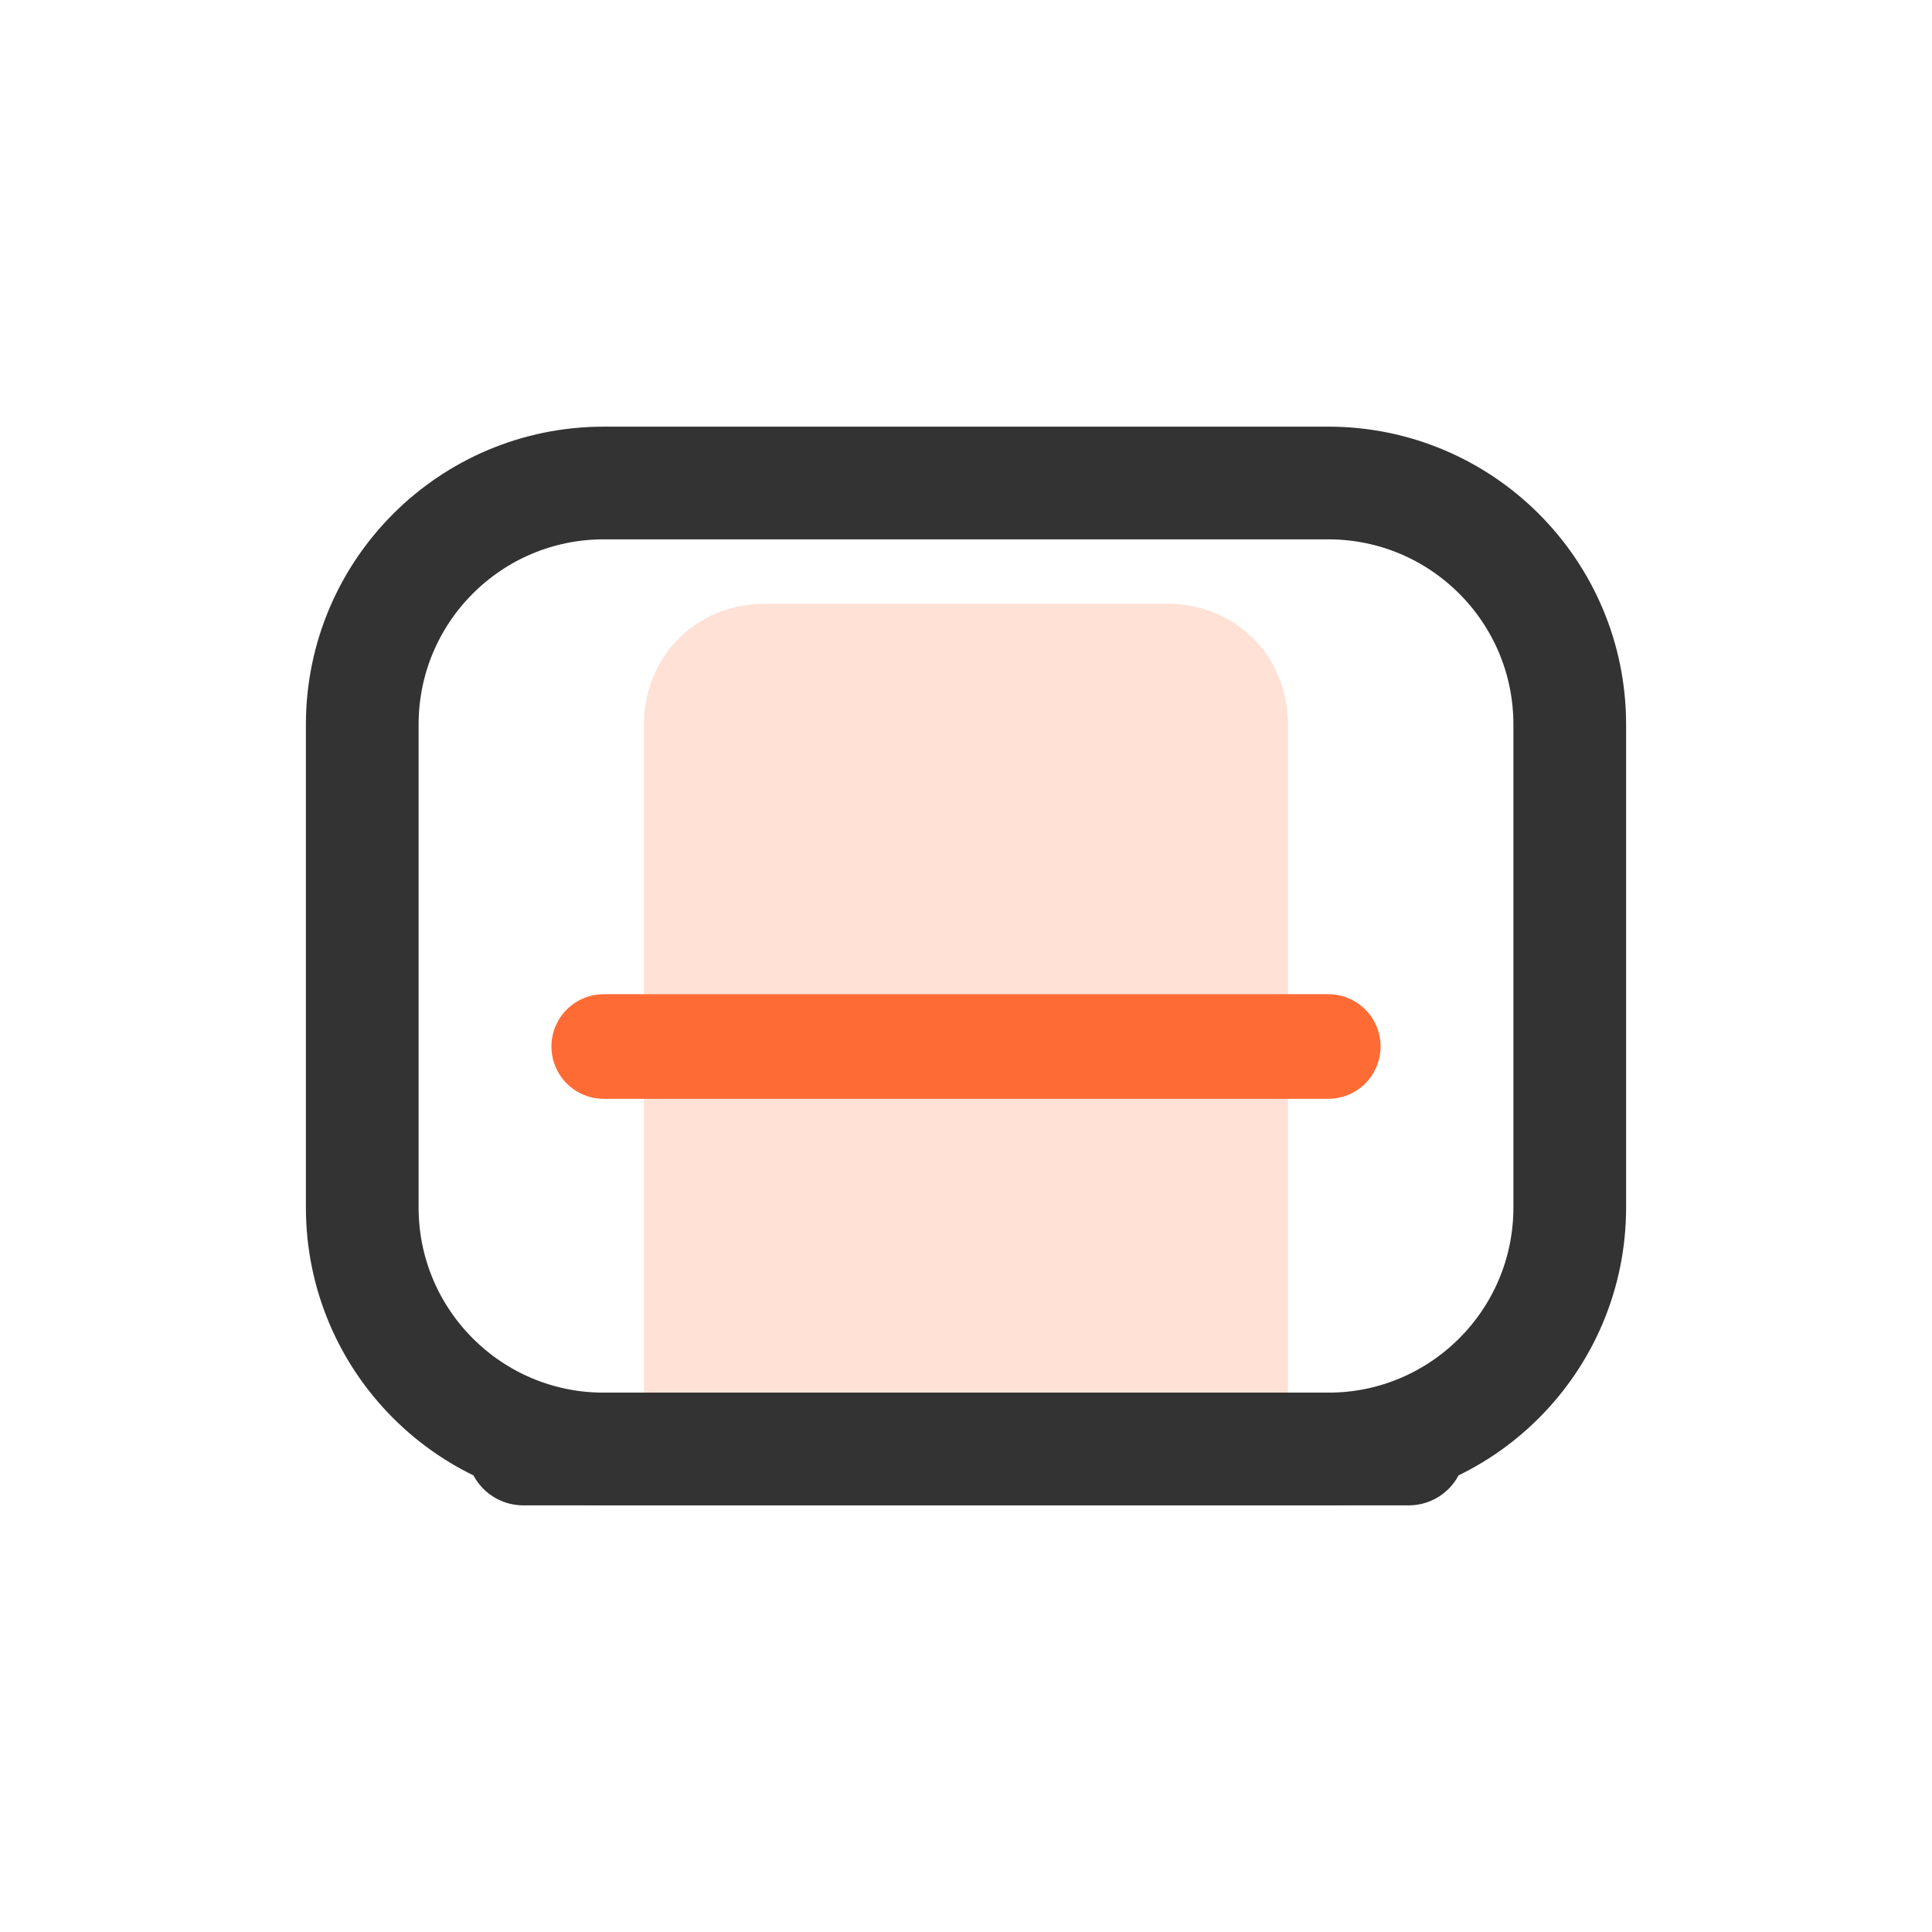
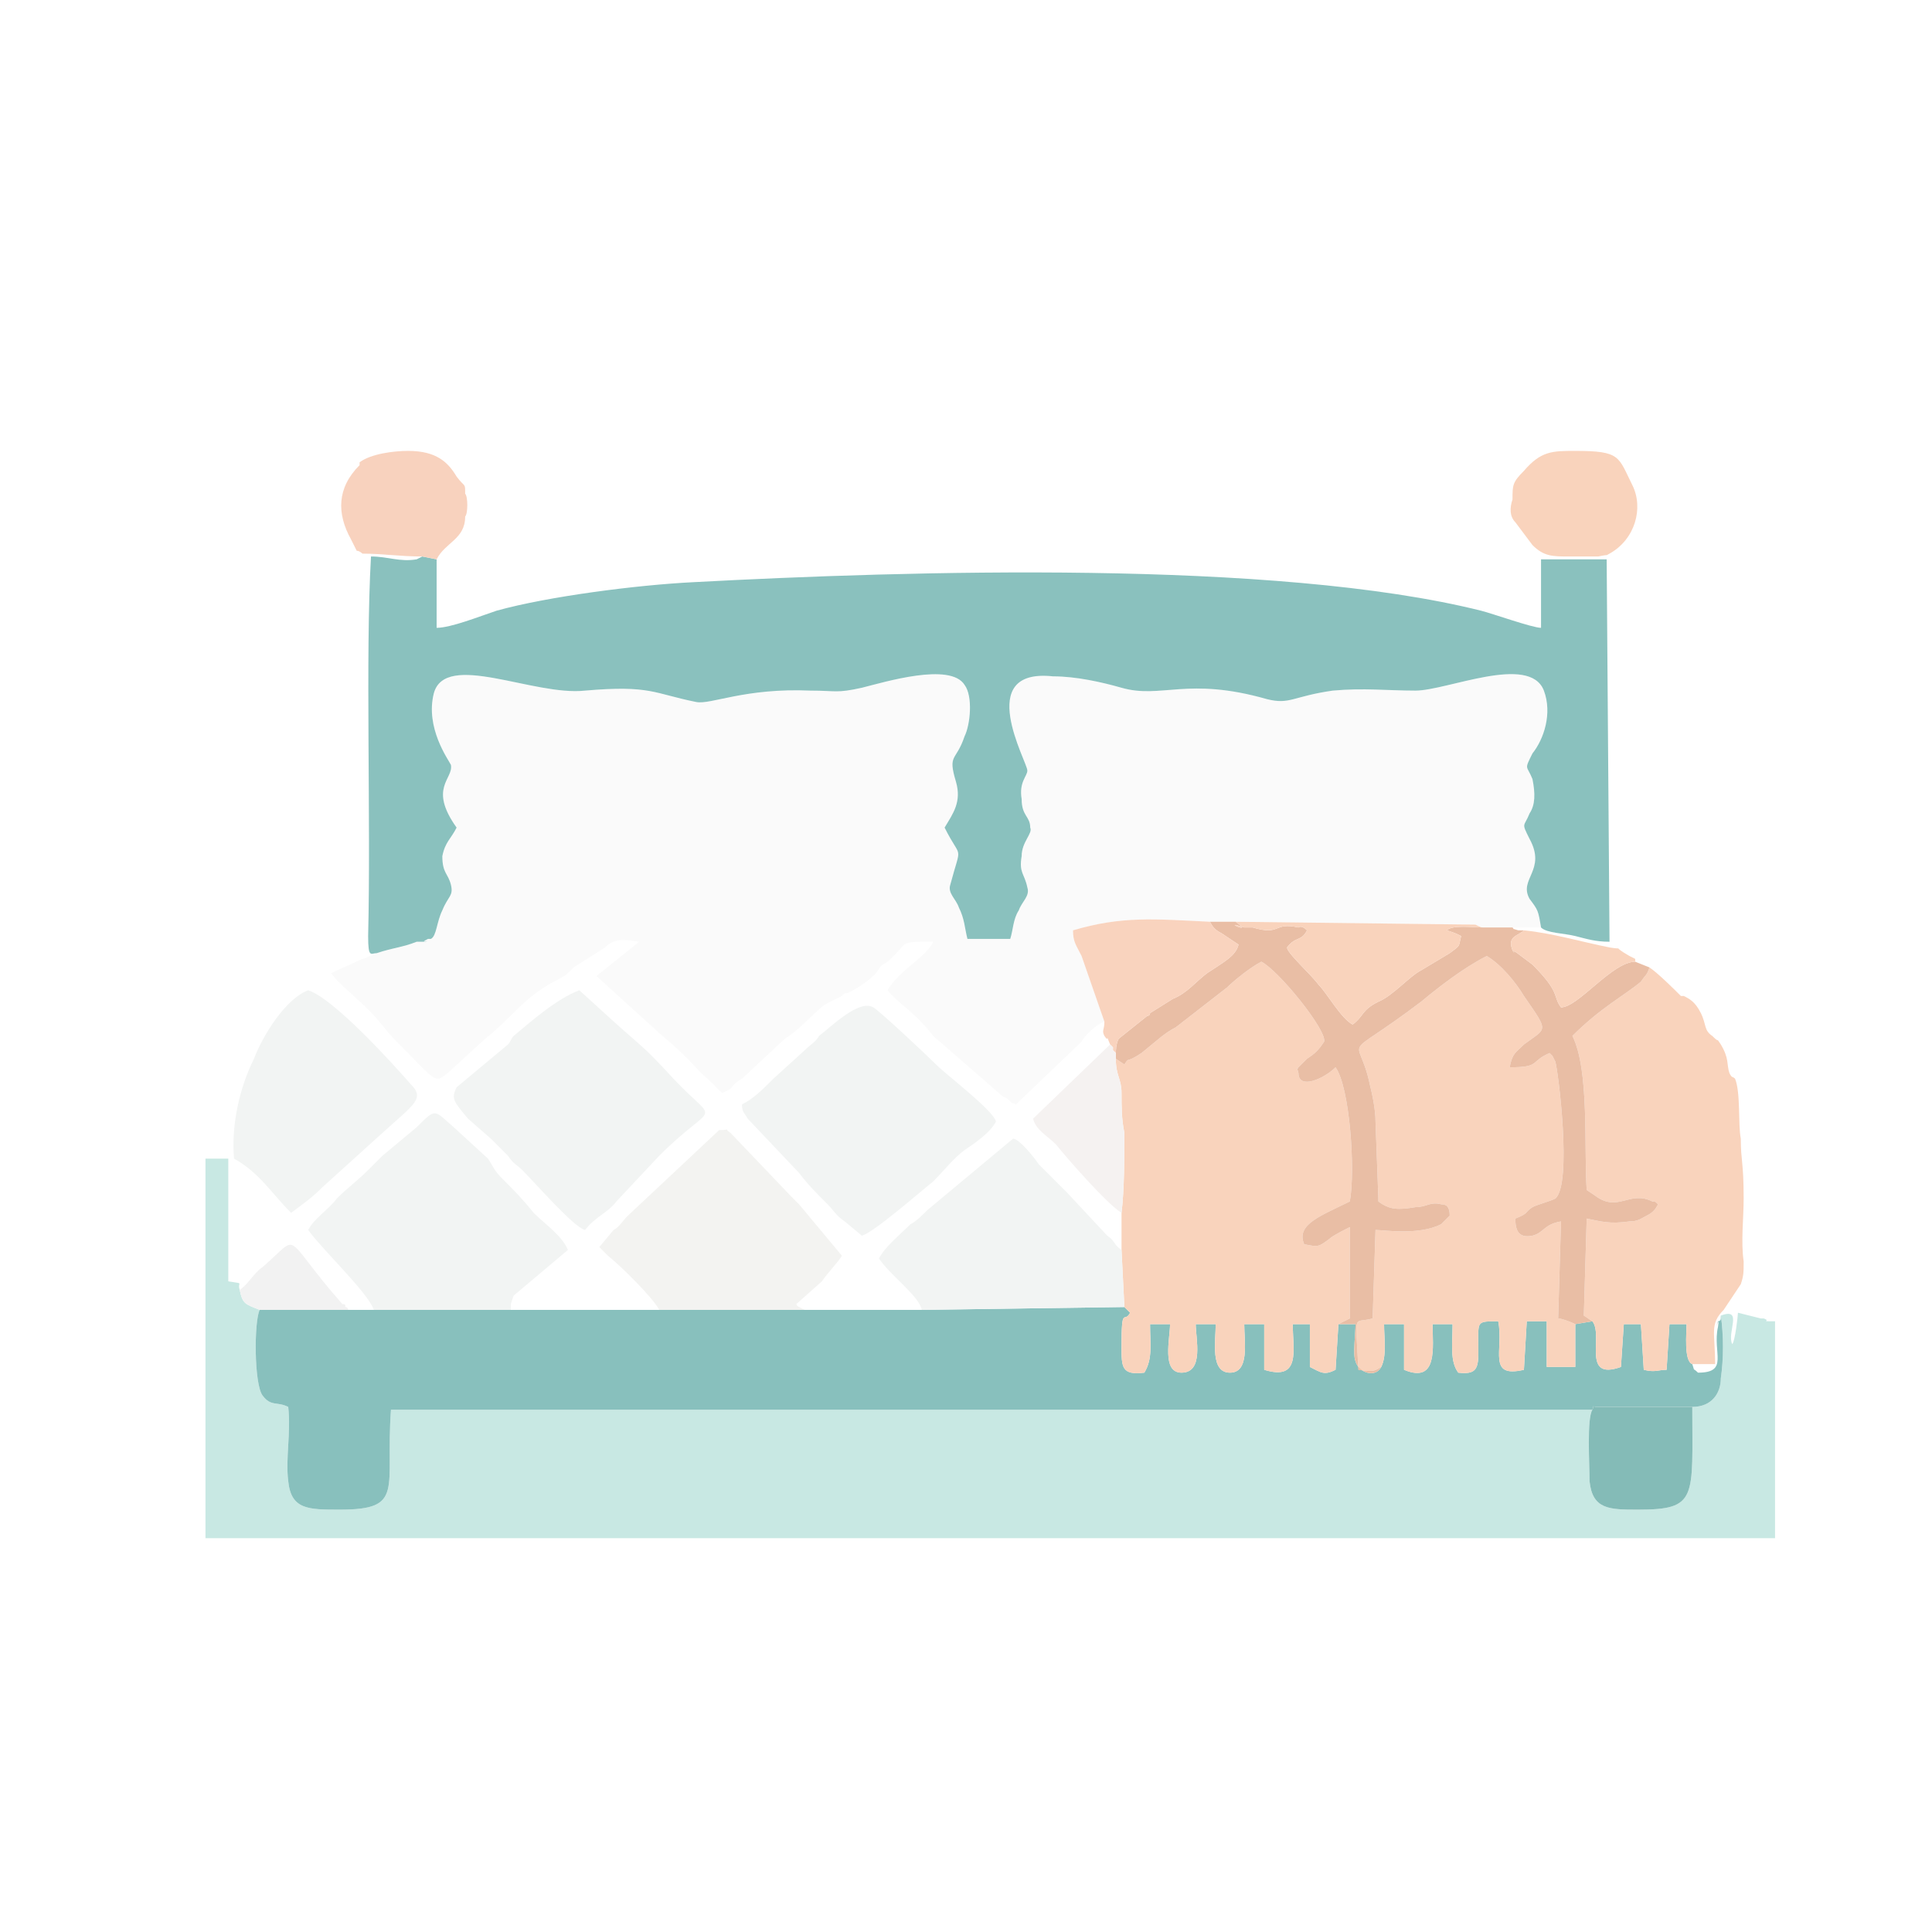
- <svg xmlns="http://www.w3.org/2000/svg" width="48" height="48" viewBox="0 0 48 48" fill="none">
-   <rect x="9" y="12" width="30" height="24" rx="6" stroke="#333333" stroke-width="2.8" />
-   <path d="M16 18C16 16.3 17.3 15 19 15H29C30.7 15 32 16.3 32 18V36H16V18Z" fill="#FF6B35" fill-opacity="0.2" />
-   <path d="M15 26H33" stroke="#FF6B35" stroke-width="2.6" stroke-linecap="round" />
-   <path d="M13 36H35" stroke="#333333" stroke-width="2.8" stroke-linecap="round" />
+ <svg xmlns="http://www.w3.org/2000/svg" width="6.773mm" height="6.773mm" viewBox="0 0 677 677" fill-rule="evenodd" clip-rule="evenodd">
+   <path fill="#FAFAFA" d="M132 334l-2 1c-1,0 -2,1 -3,1l-11 5c3,4 6,6 9,9 8,7 9,10 14,15 15,15 13,15 19,10l12 -11c9,-7 13,-14 24,-20 2,-1 4,-2 5,-3 1,-1 1,-1 2,-2l11 -7c3,-3 6,-3 12,-2l-15 12 22 20c12,10 13,13 17,16 2,2 3,3 5,5 5,-2 2,-2 7,-5l15 -14c5,-3 9,-8 14,-12l6 -3c1,-1 1,-1 2,-1 4,-2 7,-4 10,-7 2,-3 1,-2 4,-4 8,-7 3,-7 16,-7 -2,5 -12,10 -16,17 3,4 10,8 16,16l23 20c1,1 1,1 3,2 2,2 1,1 3,2l23 -22c1,-2 5,-6 8,-7l-8 -23c-2,-4 -3,-5 -3,-9 17,-5 28,-4 48,-3l9 0 84 1c2,1 2,1 3,1l10 0 10 0c-1,-6 -1,-6 -4,-10 -4,-7 6,-10 0,-21 -3,-6 -2,-4 0,-9 2,-3 2,-7 1,-12 -2,-5 -3,-3 0,-9 4,-5 7,-14 4,-22 -5,-13 -34,0 -45,0 -10,0 -18,-1 -29,0 -14,2 -15,5 -23,3 -28,-8 -37,0 -51,-4 -7,-2 -16,-4 -24,-4 -28,-3 -9,30 -9,33 0,2 -3,4 -2,10 0,6 3,6 3,10 1,2 -3,5 -3,10 -1,6 1,6 2,11 1,3 -2,5 -3,8 -2,3 -2,7 -3,10l-15 0c-1,-4 -1,-7 -3,-11 -1,-3 -4,-5 -3,-8 4,-15 4,-8 -2,-20 3,-5 6,-9 4,-16 -3,-10 0,-7 3,-16 2,-4 3,-14 0,-18 -5,-8 -28,-1 -36,1 -9,2 -9,1 -18,1 -23,-1 -35,5 -40,4 -15,-3 -16,-6 -39,-4 -18,2 -49,-14 -53,1 -3,12 5,23 6,25 1,5 -8,8 2,22 -2,4 -4,5 -5,10 0,6 2,6 3,10 1,4 -1,4 -3,9 -2,4 -2,9 -4,10 0,0 0,0 -1,0 -4,2 2,0 -1,1 -1,0 -2,0 -3,0 -5,2 -8,2 -14,4z" />
+   <path fill="#C8E8E3" d="M72 539l550 0 0 -76c-6,0 -1,0 -4,-1 0,0 0,0 -1,0l-8 -2c0,1 -1,10 -2,11 -2,-4 4,-13 -4,-10 1,7 1,15 0,22 0,5 -3,10 -10,10 0,32 2,36 -19,36 -10,0 -16,0 -17,-10 0,-6 -1,-22 1,-25l-421 0c-2,28 5,35 -18,35 -11,0 -17,0 -18,-10 -1,-8 1,-17 0,-26 -4,-2 -6,0 -9,-4 -3,-4 -3,-26 -1,-30 -5,-2 -6,-2 -7,-7 -1,-3 2,-2 -4,-3l0 -1c0,-14 0,-27 0,-42l-8 0 0 133z" />
+   <path fill="#8AC1BE" d="M132 334c6,-2 9,-2 14,-4 1,0 2,0 3,0 3,-1 -3,1 1,-1 1,0 1,0 1,0 2,-1 2,-6 4,-10 2,-5 4,-5 3,-9 -1,-4 -3,-4 -3,-10 1,-5 3,-6 5,-10 -10,-14 -1,-17 -2,-22 -1,-2 -9,-13 -6,-25 4,-15 35,1 53,-1 23,-2 24,1 39,4 5,1 17,-5 40,-4 9,0 9,1 18,-1 8,-2 31,-9 36,-1 3,4 2,14 0,18 -3,9 -6,6 -3,16 2,7 -1,11 -4,16 6,12 6,5 2,20 -1,3 2,5 3,8 2,4 2,7 3,11l15 0c1,-3 1,-7 3,-10 1,-3 4,-5 3,-8 -1,-5 -3,-5 -2,-11 0,-5 4,-8 3,-10 0,-4 -3,-4 -3,-10 -1,-6 2,-8 2,-10 0,-3 -19,-36 9,-33 8,0 17,2 24,4 14,4 23,-4 51,4 8,2 9,-1 23,-3 11,-1 19,0 29,0 11,0 40,-13 45,0 3,8 0,17 -4,22 -3,6 -2,4 0,9 1,5 1,9 -1,12 -2,5 -3,3 0,9 6,11 -4,14 0,21 3,4 3,4 4,10 2,2 8,2 12,3 4,1 7,2 12,2l-1 -134 -23 0 0 24c-3,0 -17,-5 -21,-6 -72,-18 -201,-14 -276,-10 -20,1 -51,5 -69,10 -6,2 -16,6 -21,6l0 -24 -5 -1 -2 1c-6,1 -10,-1 -16,-1 -2,35 0,92 -1,133 0,8 1,6 3,6z" />
+   <path fill="#88C0BD" d="M558 494c1,-2 -1,-1 2,-1l33 0c7,0 10,-5 10,-10 1,-7 1,-15 0,-22 0,1 0,1 0,1 0,1 -1,1 -1,1 -2,7 1,-4 0,2 -2,9 4,16 -7,16 -2,-2 -1,0 -2,-3 -3,-1 -2,-11 -2,-14l-6 0 -1 16c-3,0 -4,1 -8,0l-1 -16 -6 0 -1 15c-14,5 -6,-11 -10,-16l-6 1 0 15 -10 0 0 -16 -7 0 -1 17c-13,3 -7,-7 -9,-17 -7,0 -7,0 -7,6 0,9 1,13 -7,12 -3,-4 -2,-10 -2,-17l-7 0c0,8 2,21 -10,16l0 -16 -7 0c0,5 1,11 -1,15 -2,4 -8,2 -9,-2 -1,-2 0,-10 0,-13l-6 0 -1 16c-4,2 -5,1 -9,-1l0 -15 -6 0c0,9 3,20 -10,16l0 -16 -7 0c0,6 2,17 -5,17 -7,0 -5,-11 -5,-17l-7 0c0,5 3,17 -5,17 -7,0 -4,-12 -4,-17l-7 0c0,7 1,12 -2,17 -8,1 -8,-2 -8,-9 0,-15 1,-8 3,-12l-2 -2 -71 1 -41 0 -51 0 -52 0 -48 0 -9 0 -31 0c-2,4 -2,26 1,30 3,4 5,2 9,4 1,9 -1,18 0,26 1,10 7,10 18,10 23,0 16,-7 18,-35l421 0z" />
+   <path fill="#F9D3BC" d="M391 371c0,6 2,7 2,12 0,5 0,9 1,14 0,8 0,20 -1,28l0 13 1 20 2 2c-2,4 -3,-3 -3,12 0,7 0,10 8,9 3,-5 2,-10 2,-17l7 0c0,5 -3,17 4,17 8,0 5,-12 5,-17l7 0c0,6 -2,17 5,17 7,0 5,-11 5,-17l7 0 0 16c13,4 10,-7 10,-16l6 0 0 15c4,2 5,3 9,1l1 -16 4 -2 0 -32c-2,1 -6,3 -7,4 -4,3 -4,3 -9,2 -3,-7 6,-10 16,-15 2,-11 0,-40 -5,-47 -4,4 -13,8 -13,2 -1,-4 -1,0 0,-2 1,-1 2,-2 3,-3 3,-2 4,-3 6,-6 1,-4 -16,-25 -22,-28 -4,2 -10,7 -12,9l-18 14c-4,2 -7,5 -12,9 -6,4 -4,1 -6,4l-3 -2z" />
+   <path fill="#F9D3BC" d="M484 479c2,-4 1,-10 1,-15l7 0 0 16c12,5 10,-8 10,-16l7 0c0,7 -1,13 2,17 8,1 7,-3 7,-12 0,-6 0,-6 7,-6 2,10 -4,20 9,17l1 -17 7 0 0 16 10 0 0 -15c-2,-1 -5,-2 -6,-2l1 -34c-6,1 -6,4 -10,5 -5,1 -6,-2 -6,-6 5,-2 3,-2 6,-4 2,-1 6,-2 8,-3 6,-5 1,-45 0,-48 0,0 -1,-2 -1,-2l-1 -1c-7,3 -3,5 -14,5 1,-5 2,-5 5,-8 8,-6 9,-4 0,-17 -3,-5 -8,-11 -13,-14 -8,4 -17,11 -23,16 -29,22 -22,10 -18,29 1,4 2,9 2,13l1 27c0,0 0,1 0,1 0,0 0,0 0,0 4,3 7,3 13,2 4,0 5,-2 9,-1 2,0 3,1 3,4 -1,1 -2,2 -3,3 -8,4 -20,2 -23,2l-1 31c-7,2 -6,-3 -5,18 6,1 6,0 8,-1z" />
+   <path fill="#F9D3BC" d="M558 463c4,5 -4,21 10,16l1 -15 6 0 1 16c4,1 5,0 8,0l1 -16 6 0c0,3 -1,13 2,14l8 0c0,-11 -2,-14 3,-19l6 -9c1,-3 1,-4 1,-8 -1,-7 0,-15 0,-22 0,-13 -1,-13 -1,-21 -1,-5 0,-16 -2,-21 -1,-1 -1,0 -2,-2 -1,-3 0,-5 -3,-10 -2,-3 0,0 -3,-3 -3,-2 -2,-4 -4,-8 -2,-4 -4,-5 -6,-6l-1 0c-2,-2 -8,-8 -11,-10 -1,3 -1,2 -3,5 -6,5 -14,9 -24,19 6,12 4,39 5,54l3 2c8,6 12,-2 20,2 1,0 1,0 2,1 -1,2 -2,3 -4,4 -2,1 -3,2 -6,2 -7,1 -10,0 -15,-1l-1 34 3 2c0,0 0,0 0,0z" />
+   <path fill="#E9BEA5" d="M391 370l0 1 3 2c2,-3 0,0 6,-4 5,-4 8,-7 12,-9l18 -14c2,-2 8,-7 12,-9 6,3 23,24 22,28 -2,3 -3,4 -6,6 -1,1 -2,2 -3,3 -1,2 -1,-2 0,2 0,6 9,2 13,-2 5,7 7,36 5,47 -10,5 -19,8 -16,15 5,1 5,1 9,-2 1,-1 5,-3 7,-4l0 32 -4 2 6 0c0,3 -1,11 0,13 1,4 7,6 9,2 -2,1 -2,2 -8,1 -1,-21 -2,-16 5,-18l1 -31c3,0 15,2 23,-2 1,-1 2,-2 3,-3 0,-3 -1,-4 -3,-4 -4,-1 -5,1 -9,1 -6,1 -9,1 -13,-2 0,0 0,0 0,0 0,0 0,-1 0,-1l-1 -27c0,-4 -1,-9 -2,-13 -4,-19 -11,-7 18,-29 6,-5 15,-12 23,-16 5,3 10,9 13,14 9,13 8,11 0,17 -3,3 -4,3 -5,8 11,0 7,-2 14,-5l1 1c0,0 1,2 1,2 1,3 6,43 0,48 -2,1 -6,2 -8,3 -3,2 -1,2 -6,4 0,4 1,7 6,6 4,-1 4,-4 10,-5l-1 34c1,0 4,1 6,2l6 -1c0,0 0,0 0,0l-3 -2 1 -34c5,1 8,2 15,1 3,0 4,-1 6,-2 2,-1 3,-2 4,-4 -1,-1 -1,-1 -2,-1 -8,-4 -12,4 -20,-2l-3 -2c-1,-15 1,-42 -5,-54 10,-10 18,-14 24,-19 2,-3 2,-2 3,-5l-5 -2c-8,0 -20,16 -26,16 -3,-4 0,-5 -10,-15l-4 -3c-5,-4 -1,1 -3,-2 -2,-5 2,-5 4,-7 -1,0 -1,0 -2,0 -3,-1 -1,0 -2,-1l-10 0c-4,0 -11,-1 -13,1 3,1 3,1 5,2 -1,4 0,3 -4,6l-10 6c-4,2 -10,9 -15,11 -6,3 -5,5 -9,8 -4,-2 -9,-11 -12,-14 -3,-4 -11,-11 -11,-13 3,-4 5,-2 7,-6 -2,-2 -3,-1 -3,-1 -9,-2 -6,3 -16,0 -1,0 -2,0 -3,0 -9,-3 4,3 -3,-2l-9 0c1,2 2,3 4,4l6 4c0,0 0,0 0,0 -1,4 -5,6 -11,10 -4,3 -7,7 -12,9l-8 5c0,1 -1,1 -1,1l-10 8c0,0 0,0 0,0 -1,2 -1,4 -1,6z" />
+   <path fill="#F2F4F3" d="M203 347c-8,3 -17,11 -23,16 -1,1 -1,2 -2,3l-18 15c-2,4 -1,5 4,11l8 7c2,2 4,4 6,6 2,3 3,3 5,5 5,5 18,20 22,21 4,-5 8,-6 11,-10l15 -16c20,-20 21,-10 5,-27 -11,-12 -11,-11 -22,-21l-11 -10z" />
+   <path fill="#F2F4F3" d="M260 387c0,3 1,3 2,5l18 19c3,4 6,7 10,11 2,2 3,4 6,6l6 5c4,-1 20,-15 25,-19 4,-4 7,-8 11,-11 3,-2 9,-6 11,-10 -1,-4 -17,-16 -21,-20 -3,-3 -20,-19 -22,-20 -5,-3 -15,7 -19,10 -1,2 -3,3 -5,5l-11 10c-4,4 -7,7 -11,9z" />
+   <path fill="#F2F4F3" d="M131 459l48 0c0,-3 0,-2 1,-5l19 -16c-2,-5 -8,-9 -12,-13 -4,-5 -7,-8 -11,-12 -3,-3 -3,-4 -5,-7l-12 -11c-7,-6 -6,-7 -13,0l-12 10c-2,2 -3,3 -5,5 -4,4 -7,6 -11,10 -3,4 -8,7 -10,11 5,7 21,22 23,28z" />
+   <path fill="#F2F4F3" d="M323 459l71 -1 -1 -20c-3,-2 -2,-3 -5,-5l-14 -15c-3,-3 -6,-6 -10,-10 -2,-3 -7,-9 -9,-9l-30 25c-2,2 -4,4 -6,5 -4,4 -9,8 -11,12 4,6 14,13 15,18z" />
+   <path fill="#F3F3F1" d="M231 459l51 0c-4,-2 -2,-1 -3,-2l9 -8c2,-3 6,-7 7,-9l-15 -18c-1,-1 -2,-2 -3,-3l-21 -22c-3,-2 1,-1 -4,-1l-32 30c-2,2 -3,4 -5,5l-5 6 3 3c5,4 16,15 18,19z" />
+   <path fill="#F2F4F3" d="M102 425c4,-3 7,-5 11,-9l21 -19c11,-10 15,-12 10,-17 -7,-8 -27,-30 -36,-33 -8,3 -16,16 -19,24 -5,10 -8,23 -7,35 9,5 13,12 20,19z" />
+   <path fill="#F9D3BE" d="M387 358c0,3 -1,3 0,5 2,3 0,-2 2,3 0,0 1,1 1,1 0,1 0,1 0,1l1 1c0,0 0,1 0,1 0,-2 0,-4 1,-6 0,0 0,0 0,0l10 -8c0,0 1,0 1,-1l8 -5c5,-2 8,-6 12,-9 6,-4 10,-6 11,-10 0,0 0,0 0,0l-6 -4c-2,-1 -3,-2 -4,-4 -20,-1 -31,-2 -48,3 0,4 1,5 3,9l8 23z" />
+   <path fill="#F8D2BE" d="M148 195l5 1c3,-6 10,-7 10,-15 1,-1 1,-7 0,-8 0,-4 0,-2 -3,-6 -3,-5 -7,-9 -17,-9 -5,0 -13,1 -17,4 0,1 0,1 0,1 -8,8 -8,17 -3,26l2 4c1,0 2,1 2,1 7,0 13,1 21,1z" />
+   <path fill="#F9D3BC" d="M552 158c-8,0 -12,0 -18,7 -4,4 -4,5 -4,10 -1,3 -1,6 1,8l6 8c4,4 7,4 13,4 3,0 8,0 10,0 5,-1 2,0 4,-1 9,-5 12,-16 8,-24 -5,-10 -4,-12 -20,-12z" />
+   <path fill="#F9D3BC" d="M520 325c-1,0 -1,0 -3,-1l-84 -1c7,5 -6,-1 3,2 1,0 2,0 3,0 10,3 7,-2 16,0 0,0 1,-1 3,1 -2,4 -4,2 -7,6 0,2 8,9 11,13 3,3 8,12 12,14 4,-3 3,-5 9,-8 5,-2 11,-9 15,-11l10 -6c4,-3 3,-2 4,-6 -2,-1 -2,-1 -5,-2 2,-2 9,-1 13,-1z" />
+   <path fill="#84BBB7" d="M593 493l-33 0c-3,0 -1,-1 -2,1 -2,3 -1,19 -1,25 1,10 7,10 17,10 21,0 19,-4 19,-36z" />
+   <path fill="#F5F2F1" d="M393 425c1,-8 1,-20 1,-28 -1,-5 -1,-9 -1,-14 0,-5 -2,-6 -2,-12l0 -1c0,0 0,-1 0,-1l-1 -1c0,0 0,0 0,-1 0,0 -1,-1 -1,-1l-27 26c1,4 5,6 8,9 4,5 18,21 23,24z" />
+   <path fill="#F9D3BC" d="M573 337c0,0 0,-1 0,-1l-2 -1c-7,-4 -1,-2 -7,-3 -10,-2 -20,-5 -30,-6 -2,2 -6,2 -4,7 2,3 -2,-2 3,2l4 3c10,10 7,11 10,15 6,0 18,-16 26,-16z" />
+   <path fill="#F2F2F2" d="M84 452c1,5 2,5 7,7l31 0c0,-1 -1,-1 -1,-1 0,0 0,0 0,0 0,-1 0,-1 -1,-1 -22,-25 -14,-25 -28,-13 -3,2 -5,6 -8,8z" />
</svg>
